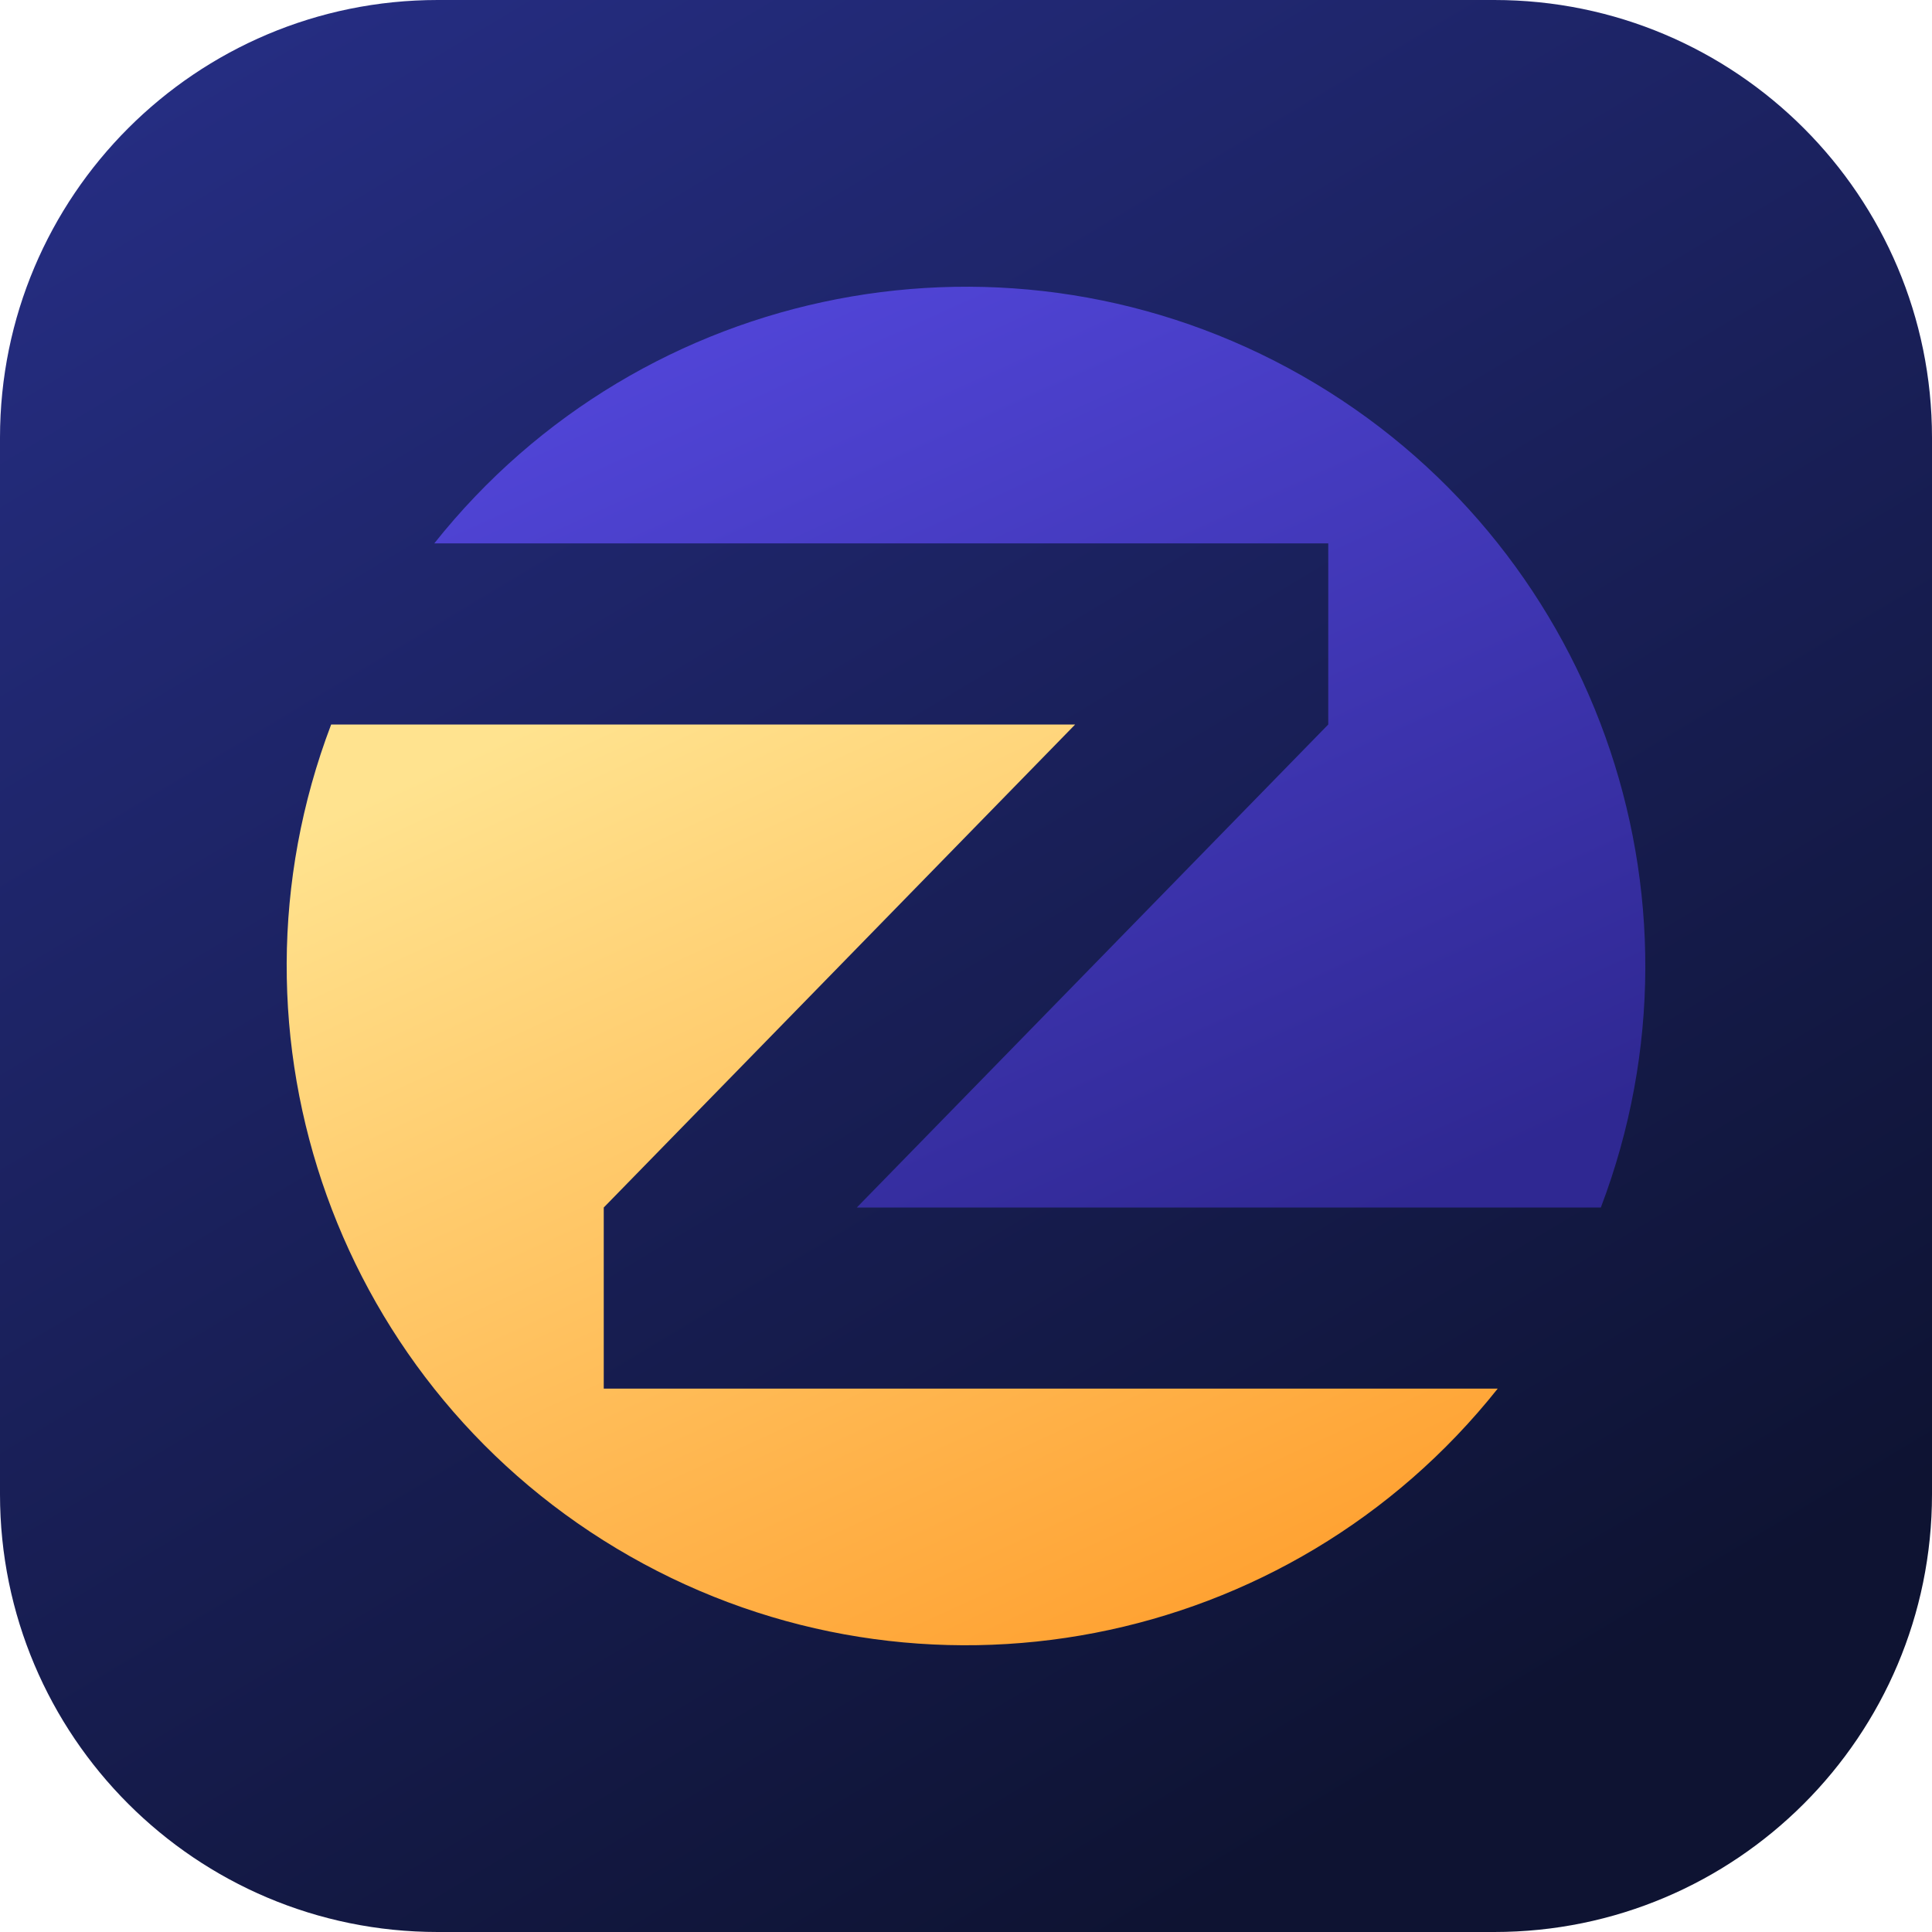
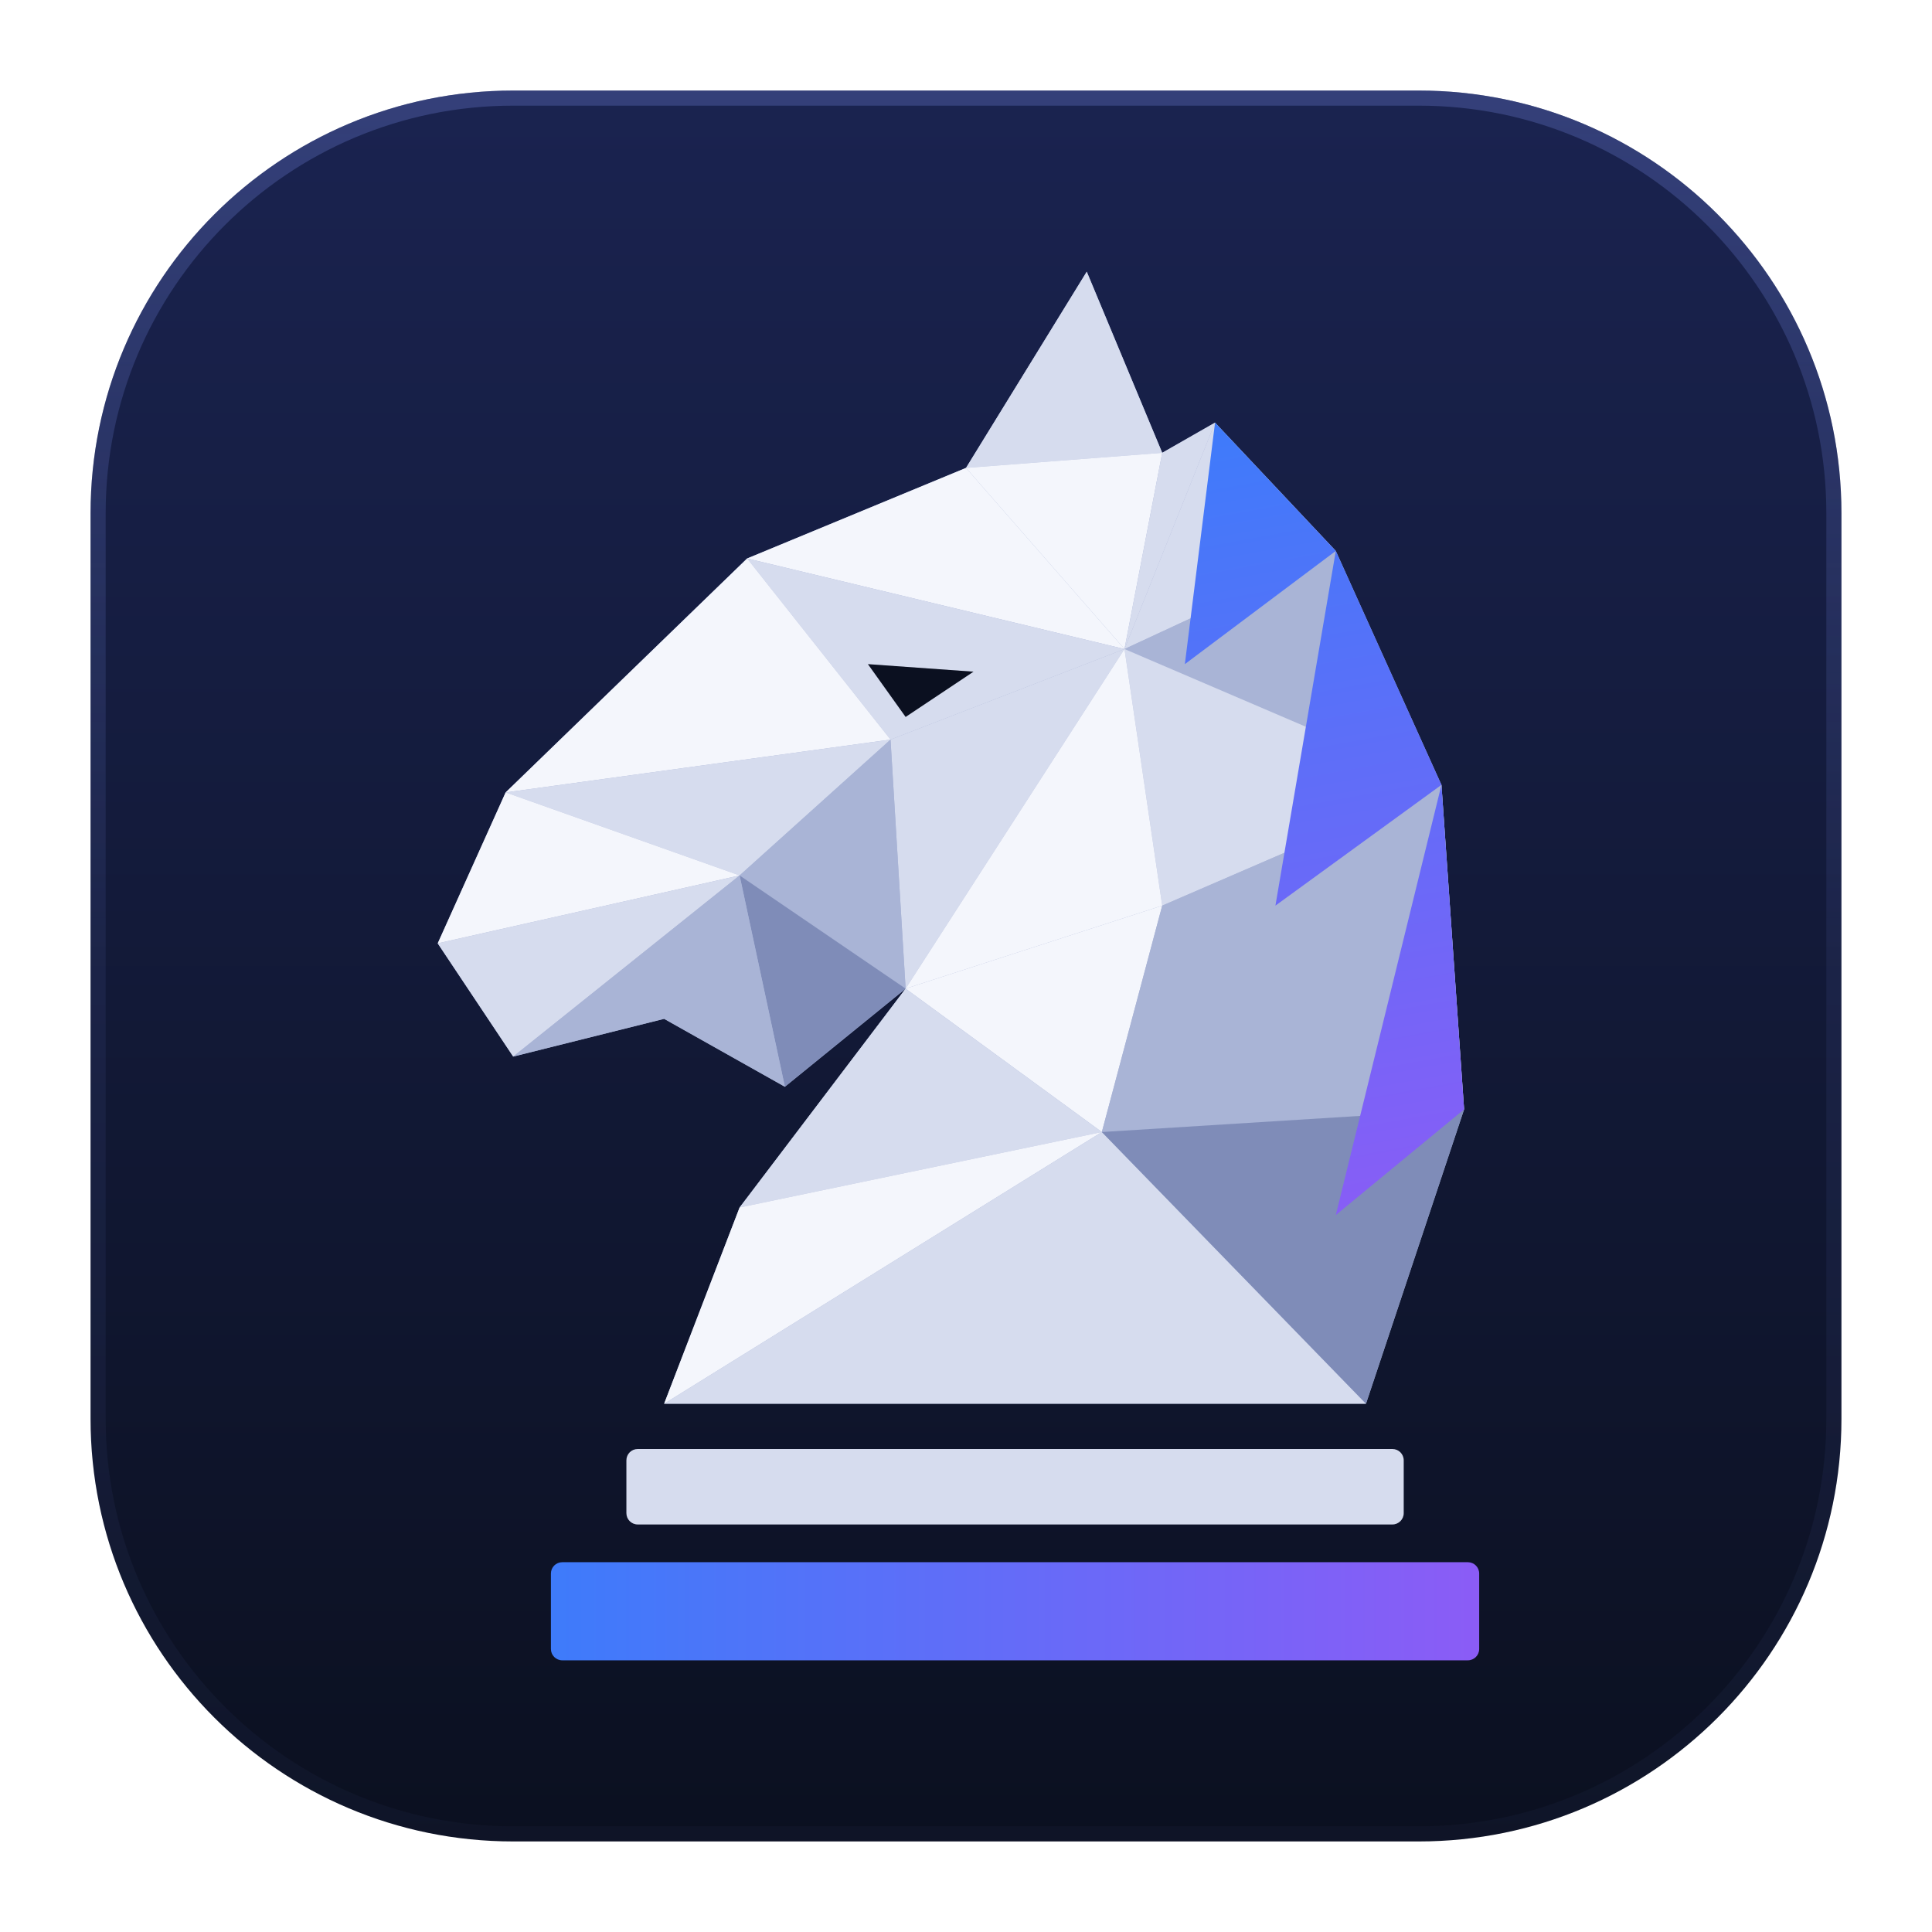
<svg xmlns="http://www.w3.org/2000/svg" viewBox="0 0 512 512" width="512" height="512">
  <defs>
-     <linearGradient id="zm-bg" x1="0" y1="0" x2="0.6" y2="1">
-       <stop offset="0" stop-color="#272F88" />
-       <stop offset="1" stop-color="#0E1332" />
+     <linearGradient id="zn-tile" x1="256" y1="24" x2="256" y2="488" gradientUnits="userSpaceOnUse">
+       <stop offset="0" stop-color="#1A2350" />
+       <stop offset="1" stop-color="#0B1020" />
    </linearGradient>
-     <linearGradient id="zm-lit" x1="0.2" y1="0" x2="0.8" y2="1">
-       <stop offset="0" stop-color="#FFE38F" />
-       <stop offset="1" stop-color="#FF9F2E" />
+     <linearGradient id="zn-rim" x1="256" y1="24" x2="256" y2="488" gradientUnits="userSpaceOnUse">
+       <stop offset="0" stop-color="#5B6BB8" stop-opacity="0.4" />
+       <stop offset="0.5" stop-color="#5B6BB8" stop-opacity="0.12" />
+       <stop offset="1" stop-color="#5B6BB8" stop-opacity="0.05" />
    </linearGradient>
-     <linearGradient id="zm-shade" x1="0.2" y1="0" x2="0.8" y2="1">
-       <stop offset="0" stop-color="#5246DA" />
-       <stop offset="1" stop-color="#2F2892" />
+     <linearGradient id="zn-mane" x1="330" y1="110" x2="370" y2="330" gradientUnits="userSpaceOnUse">
+       <stop offset="0" stop-color="#3E7BFA" />
+       <stop offset="1" stop-color="#8B5CF6" />
+     </linearGradient>
+     <linearGradient id="zn-base" x1="146" y1="0" x2="392" y2="0" gradientUnits="userSpaceOnUse">
+       <stop offset="0" stop-color="#3E7BFA" />
+       <stop offset="1" stop-color="#8B5CF6" />
    </linearGradient>
  </defs>
-   <rect width="512" height="512" rx="116" fill="url(#zm-bg)" />
-   <path d="M115.09,144L352,144L352,192L227.07,320L424.24,320A180 180 0 0 0 115.09,144Z" fill="url(#zm-shade)" />
-   <path d="M396.91,368L160,368L160,320L284.93,192L87.76,192A180 180 0 0 0 396.91,368Z" fill="url(#zm-lit)" />
+   <rect x="24" y="24" width="464" height="464" rx="112" fill="url(#zn-tile)" />
+   <rect x="26" y="26" width="460" height="460" rx="110" fill="none" stroke="url(#zn-rim)" stroke-width="4" />
+   <g>
+     <polygon points="288,72 308,120 322,112 382,208 388,294 362,372 176,372 196,320 240,262 208,288 176,270 136,280 116,250 134,210 198,148 256,124" fill="#A9B4D6" />
+     <polygon points="288,72 308,120 256,124" fill="#D6DCEE" />
+     <polygon points="256,124 308,120 298,172" fill="#F4F6FC" />
+     <polygon points="308,120 322,112 298,172" fill="#D6DCEE" />
+     <polygon points="322,112 354,146 298,172" fill="#D6DCEE" />
+     <polygon points="256,124 198,148 298,172" fill="#F4F6FC" />
+     <polygon points="198,148 298,172 236,196" fill="#D6DCEE" />
+     <polygon points="198,148 236,196 134,210" fill="#F4F6FC" />
+     <polygon points="134,210 236,196 196,232" fill="#D6DCEE" />
+     <polygon points="134,210 196,232 116,250" fill="#F4F6FC" />
+     <polygon points="116,250 196,232 136,280" fill="#D6DCEE" />
+     <polygon points="196,232 176,270 136,280" fill="#A9B4D6" />
+     <polygon points="236,196 298,172 240,262" fill="#D6DCEE" />
+     <polygon points="196,232 236,196 240,262" fill="#A9B4D6" />
+     <polygon points="196,232 240,262 208,288" fill="#7F8CB8" />
+     <polygon points="196,232 208,288 176,270" fill="#A9B4D6" />
+     <polygon points="298,172 354,146 382,208" fill="#A9B4D6" />
+     <polygon points="298,172 382,208 308,240" fill="#D6DCEE" />
+     <polygon points="298,172 308,240 240,262" fill="#F4F6FC" />
+     <polygon points="240,262 308,240 292,300" fill="#F4F6FC" />
+     <polygon points="240,262 292,300 196,320" fill="#D6DCEE" />
+     <polygon points="196,320 292,300 176,372" fill="#F4F6FC" />
+     <polygon points="176,372 292,300 362,372" fill="#D6DCEE" />
+     <polygon points="308,240 382,208 388,294" fill="#A9B4D6" />
+     <polygon points="308,240 388,294 292,300" fill="#A9B4D6" />
+     <polygon points="292,300 388,294 362,372" fill="#7F8CB8" />
+     <polygon points="322,112 354,146 314,176" fill="url(#zn-mane)" />
+     <polygon points="354,146 382,208 338,240" fill="url(#zn-mane)" />
+     <polygon points="382,208 388,294 354,322" fill="url(#zn-mane)" />
+     <polygon points="230,176 258,178 240,190" fill="#0B1020" />
+   </g>
+   <rect x="166" y="384" width="206" height="20" rx="3" fill="#D6DCEE" />
+   <rect x="146" y="414" width="246" height="26" rx="3" fill="url(#zn-base)" />
</svg>
